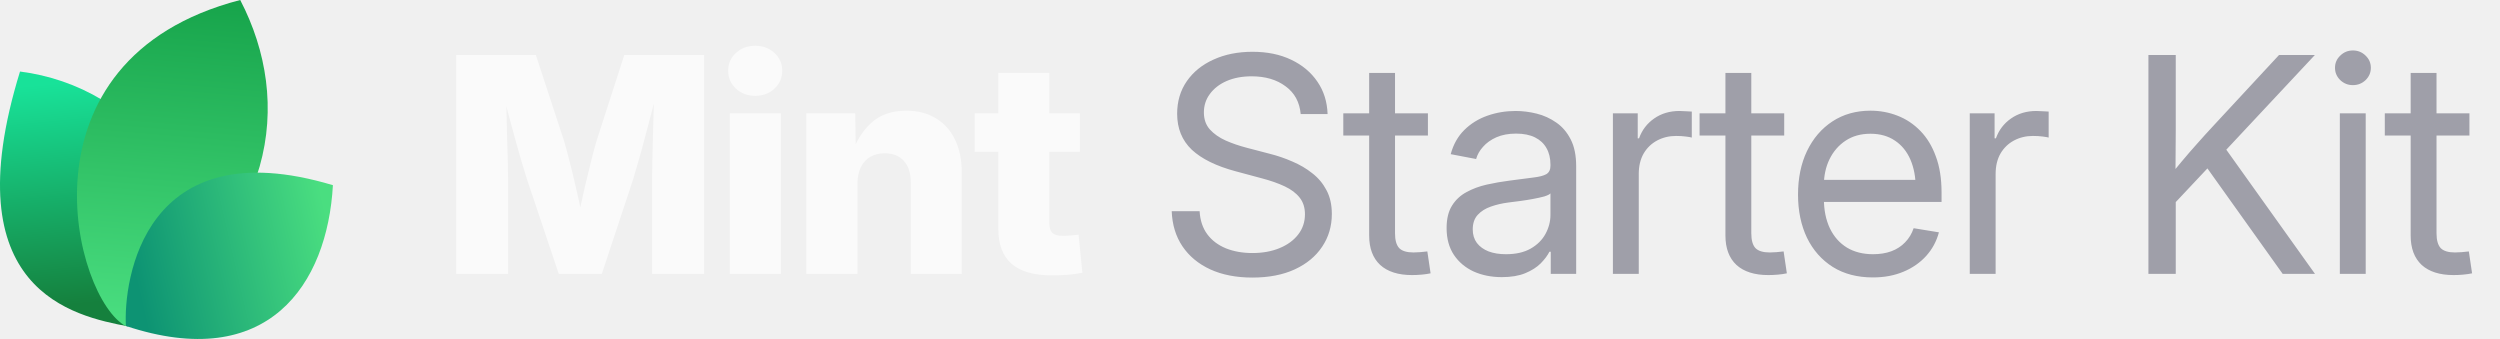
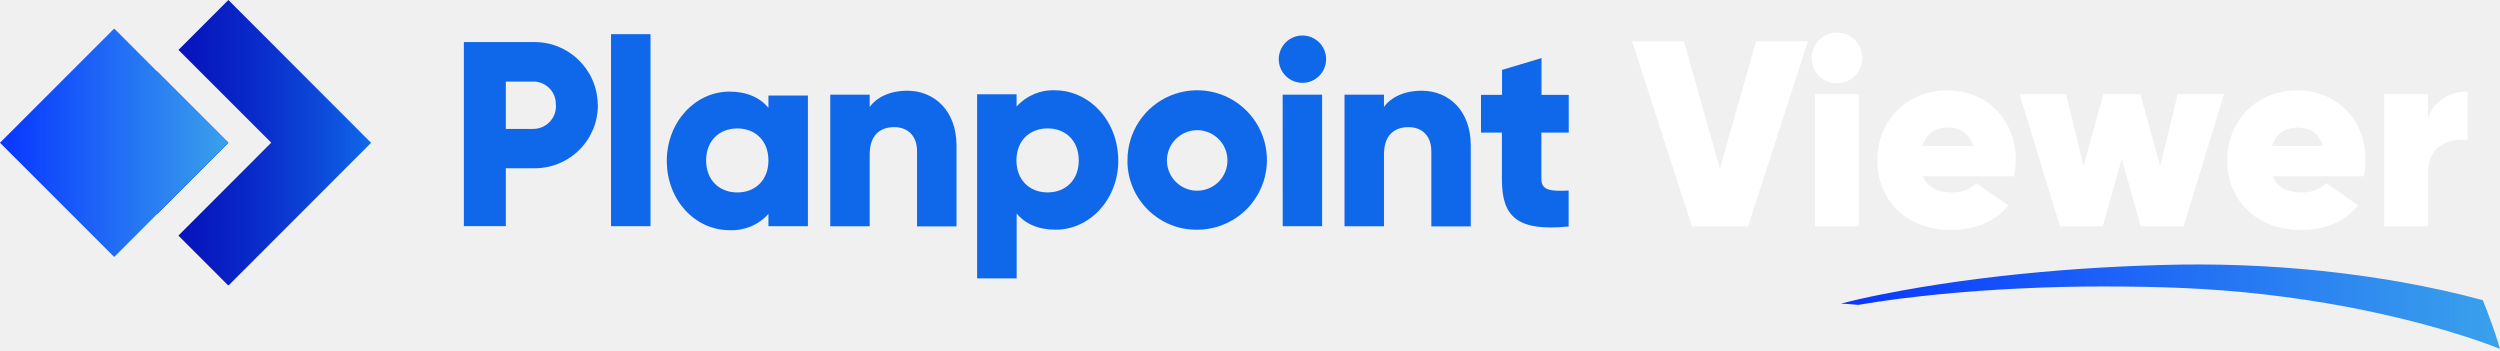
- <svg xmlns="http://www.w3.org/2000/svg" width="177" height="24" viewBox="0 0 177 24" fill="none">
-   <path d="M9.061 23.108C5.268 22.377 -3.391 20.627 1.417 5.064C9.634 6.099 16.973 14.064 9.061 23.108Z" fill="url(#paint0_linear_17557_2145)" />
-   <path d="M8.919 23.094C5.276 21.222 0.784 4.209 17.007 0C20.757 7.193 19.621 16.545 8.919 23.094Z" fill="url(#paint1_linear_17557_2145)" />
-   <path d="M8.914 23.079C8.735 19.882 10.159 9.085 23.57 13.111C23.181 20.123 18.984 26.418 8.914 23.079Z" fill="url(#paint2_linear_17557_2145)" />
-   <path d="M32.301 19.392V3.894H37.938L39.925 9.948C40.036 10.315 40.164 10.787 40.31 11.362C40.462 11.938 40.611 12.552 40.757 13.204C40.91 13.855 41.048 14.483 41.173 15.086C41.305 15.682 41.412 16.192 41.495 16.615H40.695C40.771 16.192 40.871 15.682 40.996 15.086C41.128 14.49 41.267 13.866 41.412 13.214C41.565 12.562 41.714 11.948 41.86 11.373C42.005 10.79 42.133 10.315 42.244 9.948L44.2 3.894H49.848V19.392H46.166V12.704C46.166 12.357 46.173 11.917 46.187 11.383C46.2 10.849 46.214 10.27 46.228 9.646C46.249 9.022 46.266 8.391 46.28 7.753C46.301 7.115 46.311 6.519 46.311 5.964H46.623C46.485 6.561 46.332 7.181 46.166 7.826C45.999 8.471 45.833 9.102 45.666 9.719C45.507 10.336 45.351 10.901 45.198 11.414C45.053 11.928 44.928 12.357 44.824 12.704L42.608 19.392H39.561L37.314 12.704C37.203 12.357 37.072 11.928 36.919 11.414C36.773 10.901 36.614 10.34 36.441 9.729C36.274 9.112 36.104 8.481 35.931 7.836C35.764 7.192 35.608 6.567 35.463 5.964H35.827C35.834 6.512 35.844 7.105 35.858 7.743C35.872 8.374 35.886 9.005 35.9 9.636C35.92 10.26 35.938 10.839 35.952 11.373C35.965 11.907 35.972 12.351 35.972 12.704V19.392H32.301ZM51.668 19.392V8.024H55.288V19.392H51.668ZM53.468 6.786C52.927 6.786 52.473 6.616 52.105 6.276C51.738 5.93 51.554 5.507 51.554 5.007C51.554 4.508 51.738 4.088 52.105 3.749C52.473 3.409 52.927 3.239 53.468 3.239C54.009 3.239 54.463 3.409 54.83 3.749C55.198 4.082 55.382 4.501 55.382 5.007C55.382 5.507 55.198 5.93 54.83 6.276C54.463 6.616 54.009 6.786 53.468 6.786ZM60.708 13.027V19.392H57.088V8.024H60.551L60.593 10.967H60.281C60.593 10.024 61.061 9.268 61.685 8.7C62.309 8.124 63.138 7.836 64.171 7.836C64.975 7.836 65.672 8.017 66.262 8.377C66.851 8.731 67.302 9.234 67.614 9.885C67.933 10.537 68.092 11.307 68.092 12.194V19.392H64.483V12.912C64.483 12.26 64.32 11.754 63.994 11.394C63.675 11.033 63.221 10.853 62.632 10.853C62.25 10.853 61.914 10.936 61.623 11.102C61.332 11.269 61.106 11.515 60.947 11.841C60.787 12.16 60.708 12.555 60.708 13.027ZM76.456 8.024V10.749H69.008V8.024H76.456ZM70.683 5.163H74.292V15.783C74.292 16.102 74.361 16.334 74.5 16.48C74.646 16.625 74.899 16.698 75.259 16.698C75.405 16.698 75.596 16.688 75.831 16.667C76.074 16.646 76.251 16.629 76.362 16.615L76.632 19.309C76.313 19.378 75.963 19.427 75.582 19.455C75.207 19.482 74.836 19.496 74.469 19.496C73.2 19.496 72.25 19.222 71.619 18.674C70.995 18.127 70.683 17.308 70.683 16.22V5.163Z" fill="#FAFAFA" />
-   <path d="M88.667 19.652C87.523 19.652 86.528 19.458 85.682 19.07C84.843 18.681 84.188 18.137 83.716 17.437C83.245 16.736 82.992 15.908 82.957 14.951H84.933C84.968 15.596 85.148 16.14 85.474 16.584C85.8 17.021 86.24 17.354 86.795 17.582C87.35 17.804 87.974 17.915 88.667 17.915C89.388 17.915 90.026 17.801 90.581 17.572C91.143 17.343 91.583 17.024 91.902 16.615C92.228 16.199 92.391 15.717 92.391 15.169C92.391 14.698 92.266 14.306 92.017 13.994C91.767 13.675 91.413 13.408 90.956 13.193C90.498 12.978 89.954 12.787 89.323 12.621L87.502 12.132C86.123 11.765 85.082 11.255 84.382 10.603C83.689 9.944 83.342 9.095 83.342 8.055C83.342 7.174 83.571 6.404 84.028 5.746C84.486 5.087 85.117 4.577 85.921 4.217C86.726 3.849 87.645 3.666 88.678 3.666C89.718 3.666 90.63 3.853 91.413 4.227C92.204 4.602 92.824 5.122 93.275 5.787C93.726 6.446 93.965 7.209 93.993 8.076H92.089C92.013 7.23 91.656 6.574 91.018 6.11C90.387 5.638 89.586 5.403 88.615 5.403C87.95 5.403 87.36 5.513 86.847 5.735C86.341 5.957 85.946 6.262 85.661 6.651C85.377 7.032 85.235 7.469 85.235 7.961C85.235 8.447 85.377 8.849 85.661 9.168C85.946 9.48 86.317 9.74 86.774 9.948C87.232 10.149 87.724 10.319 88.251 10.457L89.884 10.884C90.439 11.023 90.977 11.206 91.496 11.435C92.023 11.657 92.495 11.934 92.911 12.267C93.334 12.593 93.67 12.995 93.92 13.474C94.17 13.945 94.294 14.504 94.294 15.149C94.294 16.015 94.066 16.788 93.608 17.468C93.157 18.148 92.512 18.681 91.673 19.07C90.834 19.458 89.832 19.652 88.667 19.652ZM101.097 8.024V9.594H95.106V8.024H101.097ZM96.937 5.163H98.767V16.521C98.767 17 98.865 17.347 99.059 17.562C99.26 17.77 99.6 17.874 100.078 17.874C100.21 17.874 100.366 17.867 100.546 17.853C100.733 17.832 100.903 17.815 101.056 17.801L101.285 19.351C101.097 19.392 100.886 19.423 100.65 19.444C100.414 19.465 100.189 19.475 99.974 19.475C98.996 19.475 98.244 19.236 97.717 18.758C97.197 18.272 96.937 17.579 96.937 16.677V5.163ZM106.33 19.621C105.595 19.621 104.932 19.489 104.343 19.226C103.754 18.955 103.285 18.564 102.939 18.05C102.592 17.53 102.419 16.896 102.419 16.147C102.419 15.495 102.547 14.965 102.804 14.556C103.06 14.146 103.403 13.828 103.833 13.599C104.263 13.363 104.742 13.186 105.269 13.068C105.796 12.95 106.333 12.857 106.881 12.787C107.574 12.69 108.132 12.617 108.555 12.569C108.978 12.52 109.287 12.441 109.481 12.33C109.675 12.212 109.772 12.014 109.772 11.737V11.654C109.772 11.203 109.679 10.815 109.492 10.489C109.311 10.163 109.041 9.91 108.68 9.729C108.32 9.549 107.872 9.459 107.338 9.459C106.805 9.459 106.34 9.546 105.945 9.719C105.556 9.892 105.241 10.118 104.998 10.395C104.755 10.665 104.593 10.953 104.509 11.258L102.71 10.915C102.897 10.222 103.22 9.65 103.677 9.199C104.135 8.748 104.679 8.412 105.31 8.19C105.941 7.968 106.607 7.857 107.307 7.857C107.8 7.857 108.295 7.92 108.795 8.044C109.301 8.169 109.765 8.381 110.188 8.679C110.611 8.97 110.951 9.369 111.208 9.875C111.464 10.374 111.593 11.005 111.593 11.768V19.392H109.793V17.822H109.7C109.568 18.085 109.363 18.359 109.086 18.643C108.809 18.921 108.444 19.153 107.994 19.34C107.543 19.527 106.988 19.621 106.33 19.621ZM106.621 17.998C107.321 17.998 107.904 17.867 108.368 17.603C108.84 17.333 109.19 16.986 109.419 16.563C109.654 16.133 109.772 15.682 109.772 15.211V13.692C109.703 13.769 109.554 13.841 109.325 13.911C109.096 13.973 108.829 14.032 108.524 14.088C108.226 14.143 107.921 14.192 107.609 14.233C107.304 14.275 107.033 14.309 106.798 14.337C106.354 14.393 105.938 14.49 105.549 14.628C105.168 14.76 104.86 14.954 104.624 15.211C104.388 15.467 104.27 15.811 104.27 16.241C104.27 16.615 104.367 16.934 104.561 17.198C104.762 17.461 105.04 17.662 105.393 17.801C105.747 17.933 106.156 17.998 106.621 17.998ZM114.193 19.392V8.024H115.951V9.792H116.045C116.253 9.209 116.61 8.741 117.116 8.388C117.622 8.034 118.219 7.857 118.905 7.857C119.058 7.857 119.217 7.864 119.384 7.878C119.55 7.885 119.682 7.892 119.779 7.899V9.74C119.716 9.719 119.578 9.695 119.363 9.667C119.155 9.639 118.922 9.625 118.666 9.625C118.174 9.625 117.726 9.733 117.324 9.948C116.922 10.163 116.603 10.471 116.367 10.874C116.138 11.276 116.024 11.758 116.024 12.319V19.392H114.193ZM126.322 8.024V9.594H120.33V8.024H126.322ZM122.161 5.163H123.992V16.521C123.992 17 124.089 17.347 124.283 17.562C124.484 17.77 124.824 17.874 125.302 17.874C125.434 17.874 125.59 17.867 125.77 17.853C125.958 17.832 126.127 17.815 126.28 17.801L126.509 19.351C126.322 19.392 126.11 19.423 125.874 19.444C125.639 19.465 125.413 19.475 125.198 19.475C124.221 19.475 123.468 19.236 122.941 18.758C122.421 18.272 122.161 17.579 122.161 16.677V5.163ZM132.604 19.642C131.502 19.642 130.555 19.396 129.765 18.903C128.974 18.404 128.364 17.714 127.934 16.834C127.511 15.946 127.3 14.927 127.3 13.775C127.3 12.611 127.511 11.584 127.934 10.697C128.364 9.802 128.964 9.102 129.734 8.596C130.51 8.089 131.408 7.836 132.428 7.836C133.1 7.836 133.738 7.954 134.341 8.19C134.952 8.426 135.489 8.783 135.954 9.261C136.425 9.74 136.793 10.343 137.056 11.071C137.327 11.792 137.462 12.645 137.462 13.63V14.296H128.433V12.735H136.463L135.631 13.297C135.631 12.541 135.506 11.876 135.257 11.3C135.007 10.725 134.643 10.277 134.165 9.958C133.686 9.632 133.107 9.469 132.428 9.469C131.748 9.469 131.162 9.632 130.67 9.958C130.177 10.284 129.796 10.725 129.526 11.279C129.262 11.827 129.13 12.441 129.13 13.12V14.046C129.13 14.864 129.273 15.572 129.557 16.168C129.841 16.757 130.243 17.211 130.763 17.53C131.283 17.842 131.901 17.998 132.615 17.998C133.093 17.998 133.523 17.929 133.905 17.79C134.293 17.645 134.619 17.433 134.882 17.156C135.153 16.879 135.354 16.546 135.486 16.157L137.275 16.449C137.108 17.08 136.81 17.634 136.38 18.113C135.95 18.591 135.413 18.966 134.768 19.236C134.123 19.507 133.402 19.642 132.604 19.642ZM139.459 19.392V8.024H141.217V9.792H141.311C141.519 9.209 141.876 8.741 142.382 8.388C142.888 8.034 143.485 7.857 144.171 7.857C144.324 7.857 144.483 7.864 144.649 7.878C144.816 7.885 144.948 7.892 145.045 7.899V9.74C144.982 9.719 144.844 9.695 144.629 9.667C144.421 9.639 144.188 9.625 143.932 9.625C143.439 9.625 142.992 9.733 142.59 9.948C142.188 10.163 141.869 10.471 141.633 10.874C141.404 11.276 141.29 11.758 141.29 12.319V19.392H139.459ZM153.429 14.961V12.715C153.783 12.257 154.136 11.82 154.49 11.404C154.844 10.981 155.204 10.565 155.572 10.156C155.939 9.74 156.314 9.327 156.695 8.918L161.355 3.894H163.893L157.277 10.967H157.184L153.429 14.961ZM152.108 19.392V3.894H154.043V9.241L154.022 12.559L154.043 13.505V19.392H152.108ZM161.615 19.392L155.967 11.477L157.173 9.969L163.903 19.392H161.615ZM165.661 19.392V8.024H167.492V19.392H165.661ZM166.587 6.027C166.24 6.027 165.942 5.909 165.692 5.673C165.443 5.43 165.318 5.139 165.318 4.799C165.318 4.459 165.443 4.172 165.692 3.936C165.942 3.693 166.24 3.572 166.587 3.572C166.934 3.572 167.232 3.693 167.482 3.936C167.731 4.172 167.856 4.459 167.856 4.799C167.856 5.139 167.731 5.43 167.482 5.673C167.232 5.909 166.934 6.027 166.587 6.027ZM174.836 8.024V9.594H168.844V8.024H174.836ZM170.675 5.163H172.506V16.521C172.506 17 172.603 17.347 172.797 17.562C172.998 17.77 173.338 17.874 173.816 17.874C173.948 17.874 174.104 17.867 174.284 17.853C174.472 17.832 174.641 17.815 174.794 17.801L175.023 19.351C174.836 19.392 174.624 19.423 174.388 19.444C174.153 19.465 173.927 19.475 173.712 19.475C172.735 19.475 171.982 19.236 171.455 18.758C170.935 18.272 170.675 17.579 170.675 16.677V5.163Z" fill="#9F9FA9" />
+ <svg xmlns="http://www.w3.org/2000/svg" xmlns:xlink="http://www.w3.org/1999/xlink" width="1284px" height="180px" viewBox="0 0 1284 180" version="1.1">
  <defs>
-     <linearGradient id="paint0_linear_17557_2145" x1="3.776" y1="5.916" x2="5.232" y2="21.559" gradientUnits="userSpaceOnUse">
-       <stop stop-color="#18E299" />
-       <stop offset="1" stop-color="#15803D" />
+     <linearGradient x1="-0.003%" y1="50.059%" x2="99.985%" y2="50.059%" id="linearGradient-1">
+       <stop stop-color="#0836FF" offset="0%" />
+       <stop stop-color="#3AA2EB" offset="100%" />
    </linearGradient>
-     <linearGradient id="paint1_linear_17557_2145" x1="12.171" y1="-0.718" x2="10.19" y2="22.983" gradientUnits="userSpaceOnUse">
-       <stop stop-color="#16A34A" />
-       <stop offset="1" stop-color="#4ADE80" />
+     <path d="M30.66,42.64 L0,73.32 L30.66,104 L36.66,110 L73.32,73.34 L36.64,36.66 L30.66,42.64 Z M51.66,21.64 L47.66,25.64 L95.31,73.28 L47.63,121 L51.63,125 L73.3,146.68 L146.59,73.36 L73.3,0 L51.66,21.64 Z" id="path-2" />
+     <linearGradient x1="-0.121%" y1="50.533%" x2="99.879%" y2="50.533%" id="linearGradient-4">
+       <stop stop-color="#0507B6" offset="0%" />
+       <stop stop-color="#050BB8" offset="20%" />
+       <stop stop-color="#0718BF" offset="40%" />
+       <stop stop-color="#092CCA" offset="61%" />
+       <stop stop-color="#0C49D9" offset="82%" />
+       <stop stop-color="#0F68EA" offset="100%" />
    </linearGradient>
-     <linearGradient id="paint2_linear_17557_2145" x1="23.133" y1="15.353" x2="9.338" y2="18.52" gradientUnits="userSpaceOnUse">
-       <stop stop-color="#4ADE80" />
-       <stop offset="1" stop-color="#0D9373" />
+     <polygon id="path-5" points="41.32 17.34 24.54 34.12 0 58.66 24.54 83.2 41.32 99.98 58.65 117.31 117.28 58.66 58.65 3.55271368e-15" />
+     <linearGradient x1="0.533%" y1="48.16%" x2="100.533%" y2="48.16%" id="linearGradient-7">
+       <stop stop-color="#0836FF" offset="0%" />
+       <stop stop-color="#3AA2EB" offset="100%" />
    </linearGradient>
  </defs>
+   <g id="Page-1" stroke="none" stroke-width="1" fill="none" fill-rule="evenodd">
+     <g id="Viewer_Swoosh2023">
+       <path d="M1283.52,177.69 C1283.38,177.17 1283.23,176.69 1283.08,176.13 C1282.76,175.13 1282.43,174.04 1282.08,172.99 C1281.4,170.9 1280.68,168.8 1279.94,166.71 C1278.44,162.523 1276.853,158.343 1275.18,154.17 C1261.57,150.48 1247.9,147.51 1234.18,145.04 C1220.46,142.57 1206.63,140.64 1192.8,139.18 C1165.17,136.289 1137.377,135.266 1109.61,136.12 C1082.02,136.9 1054.47,138.75 1027.07,141.87 C1013.37,143.44 999.71,145.32 986.12,147.59 C979.32,148.73 972.54,149.977 965.78,151.33 C962.387,151.997 959.01,152.713 955.65,153.48 C952.27,154.25 948.94,155.02 945.53,155.93 C948.53,156.07 951.44,156.32 954.37,156.58 C968.22,154.22 982.15,152.5 996.1,151.13 C1010.05,149.76 1024.04,148.8 1038.03,148.13 C1052.02,147.46 1066.03,147.13 1080.03,147.13 C1087.03,147.13 1094.03,147.19 1101.03,147.31 C1108.03,147.45 1115.03,147.63 1121.96,147.95 C1149.727,149.193 1177.375,152.371 1204.7,157.46 C1218.32,160.02 1231.8,163.08 1245.14,166.64 C1251.807,168.433 1258.403,170.367 1264.93,172.44 C1268.19,173.44 1271.44,174.56 1274.64,175.69 C1276.24,176.26 1277.83,176.83 1279.41,177.42 L1281.74,178.31 L1282.88,178.76 L1283.43,178.99 L1283.9,179.18 C1283.9,179.06 1283.9,178.94 1283.9,178.82 L1283.81,178.43 L1283.52,177.69 Z" id="Path" fill="url(#linearGradient-1)" fill-rule="nonzero" />
+       <path d="M307.08,54 C307.08,62.601 303.663,70.85 297.581,76.931 C291.5,83.013 283.251,86.43 274.65,86.43 L259.79,86.43 L259.79,116.15 L238.24,116.15 L238.24,21.61 L274,21.61 C291.903,21.315 306.666,35.568 307,53.47 L307.08,54 Z M285.46,54 C285.789,47.653 280.916,42.239 274.57,41.9 L259.79,41.9 L259.79,66.21 L274,66.21 C277.1,66.176 280.058,64.911 282.225,62.694 C284.391,60.477 285.587,57.49 285.55,54.39 L285.55,54 L285.46,54 Z" id="Shape" fill="#0F68EA" fill-rule="nonzero" />
+       <rect id="Rectangle" fill="#0F68EA" fill-rule="nonzero" x="313.83" y="17.55" width="20.27" height="98.62" />
+       <path d="M414.94,48.63 L414.94,116.18 L394.67,116.18 L394.67,109.87 C389.596,115.515 382.251,118.577 374.67,118.21 C356.88,118.21 342.47,102.67 342.47,82.63 C342.47,62.59 357.11,47.05 374.67,47.05 C383.67,47.05 390.43,50.2 394.67,55.38 L394.67,49.08 L414.94,49.08 L414.94,48.63 Z M394.67,82.4 C394.67,72.27 387.91,65.97 378.67,65.97 C369.43,65.97 362.67,72.27 362.67,82.4 C362.67,92.53 369.43,98.84 378.67,98.84 C387.91,98.84 394.67,92.54 394.67,82.4" id="Shape" fill="#0F68EA" fill-rule="nonzero" />
+       <path d="M491.27,74.86 L491.27,116.29 L471,116.29 L471,77.68 C471,69.34 465.82,65.29 459.29,65.29 C451.86,65.29 446.68,69.57 446.68,79.29 L446.68,116.22 L426.42,116.22 L426.42,48.63 L446.68,48.63 L446.68,54.93 C450.29,49.93 457.04,46.6 466.05,46.6 C479.56,46.6 491.27,56.51 491.27,74.86" id="Path" fill="#0F68EA" fill-rule="nonzero" />
+       <path d="M574.36,82.4 C574.36,102.4 559.72,117.98 542.16,117.98 C533.16,117.98 526.39,114.83 522.16,109.65 L522.16,143 L501.85,143 L501.85,48.4 L522.12,48.4 L522.12,54.71 C527.196,49.069 534.54,46.01 542.12,46.38 C559.68,46.6 574.32,62.14 574.32,82.38 M554.05,82.38 C554.05,72.25 547.29,65.95 538.05,65.95 C528.81,65.95 522.05,72.25 522.05,82.38 C522.05,92.51 528.8,98.82 538.05,98.82 C547.3,98.82 554.05,92.52 554.05,82.38" id="Shape" fill="#0F68EA" fill-rule="nonzero" />
+       <path d="M579.08,82.4 C578.987,67.913 587.632,54.797 600.983,49.171 C614.333,43.545 629.758,46.517 640.062,56.701 C650.366,66.885 653.519,82.274 648.05,95.689 C642.581,109.104 629.567,117.903 615.08,117.98 L614.86,117.98 C595.311,118.191 579.286,102.528 579.05,82.98 L579.05,82.98 L579.08,82.4 Z M630.42,82.4 C630.42,76.114 626.633,70.447 620.825,68.042 C615.016,65.637 608.332,66.969 603.888,71.415 C599.444,75.862 598.117,82.547 600.526,88.354 C602.934,94.16 608.604,97.944 614.89,97.94 C619.011,97.94 622.962,96.302 625.875,93.388 C628.788,90.473 630.423,86.521 630.42,82.4" id="Shape" fill="#0F68EA" fill-rule="nonzero" />
+       <path d="M656.77,30.39 C656.77,23.674 662.214,18.23 668.93,18.23 C675.646,18.23 681.09,23.674 681.09,30.39 C681.09,37.106 675.646,42.55 668.93,42.55 C665.704,42.553 662.61,41.272 660.329,38.991 C658.048,36.71 656.767,33.616 656.77,30.39 M658.77,48.63 L679.03,48.63 L679.03,116.18 L658.8,116.18 L658.77,48.63 Z" id="Shape" fill="#0F68EA" fill-rule="nonzero" />
+       <path d="M755.39,74.86 L755.39,116.29 L735.13,116.29 L735.13,77.68 C735.13,69.34 729.95,65.29 723.42,65.29 C715.99,65.29 710.81,69.57 710.81,79.29 L710.81,116.22 L690.54,116.22 L690.54,48.63 L710.81,48.63 L710.81,54.93 C714.41,49.93 721.17,46.6 730.17,46.6 C743.91,46.6 755.39,56.51 755.39,74.86" id="Path" fill="#0F68EA" fill-rule="nonzero" />
+       <path d="M791.65,68.11 L791.65,92 C791.65,97.86 796.65,98.31 805.65,97.86 L805.65,116.32 C779,119 771.38,111.11 771.38,92.2 L771.38,68.11 L760.64,68.11 L760.64,48.74 L771.45,48.74 L771.45,35.91 L791.71,29.83 L791.71,48.74 L805.71,48.74 L805.71,68.11 L791.65,68.11 Z" id="Path" fill="#0F68EA" fill-rule="nonzero" />
+       <g id="Clipped" transform="translate(44, 0)">
+         <mask id="mask-3" fill="white">
+           <use xlink:href="#path-2" />
+         </mask>
+         <g id="Shape" />
+         <rect id="Rectangle" fill="url(#linearGradient-4)" fill-rule="nonzero" mask="url(#mask-3)" x="-0.02" y="0" width="146.61" height="146.64" />
+       </g>
+       <g id="Clipped" transform="translate(0, 14.66)">
+         <mask id="mask-6" fill="white">
+           <use xlink:href="#path-5" />
+         </mask>
+         <g id="Path" />
+         <rect id="Rectangle" fill="url(#linearGradient-7)" fill-rule="nonzero" mask="url(#mask-6)" x="0" y="0.01" width="117.28" height="117.31" />
+       </g>
+       <polygon id="Path" fill="#FFFFFF" fill-rule="nonzero" points="838.27 21.22 864.87 21.22 883.33 86.63 901.92 21.22 928.52 21.22 897.85 116.22 868.94 116.22" />
+       <path d="M930.42,29.77 C930.42,22.574 936.254,16.74 943.45,16.74 C950.646,16.74 956.48,22.574 956.48,29.77 C956.48,36.966 950.646,42.8 943.45,42.8 C936.254,42.8 930.42,36.966 930.42,29.77 L930.42,29.77 Z M932.18,48.36 L954.71,48.36 L954.71,116.21 L932.18,116.21 L932.18,48.36 Z" id="Shape" fill="#FFFFFF" fill-rule="nonzero" />
+       <path d="M1002.75,98.84 C1007.333,98.954 1011.774,97.245 1015.1,94.09 L1031.39,105.49 C1024.6,114.04 1014.29,118.11 1002.21,118.11 C978.73,118.11 964.21,102.51 964.21,82.42 C964.21,62.06 979.14,46.42 1000.31,46.42 C1020.67,46.42 1035.311,61.75 1035.311,82.11 C1035.326,84.941 1035.007,87.764 1034.36,90.52 L987.55,90.52 C990.27,97.08 996.24,98.84 1002.75,98.84 Z M1013.34,75 C1011.34,67.94 1006.01,65.5 1000.58,65.5 C994.07,65.5 989.18,68.76 987.28,75 L1013.34,75 Z" id="Shape" fill="#FFFFFF" fill-rule="nonzero" />
+       <polygon id="Path" fill="#FFFFFF" fill-rule="nonzero" points="1142.27 48.36 1121.5 116.21 1099.5 116.21 1089.73 81.74 1080 116.21 1058 116.21 1037.24 48.36 1061.12 48.36 1070.12 85.27 1080.3 48.36 1099.3 48.36 1109.48 85.27 1118.48 48.36" />
+       <path d="M1182.44,98.84 C1187.023,98.95 1191.462,97.243 1194.79,94.09 L1211.07,105.49 C1204.29,114.04 1193.97,118.11 1181.89,118.11 C1158.42,118.11 1143.89,102.51 1143.89,82.42 C1143.89,62.06 1158.81,46.42 1179.99,46.42 C1200.34,46.42 1214.99,61.75 1214.99,82.11 C1214.994,84.943 1214.659,87.767 1213.99,90.52 L1167.17,90.52 C1170,97.08 1175.92,98.84 1182.44,98.84 Z M1193,75 C1191,67.94 1185.68,65.5 1180.25,65.5 C1173.73,65.5 1168.85,68.76 1166.95,75 L1193,75 Z" id="Shape" fill="#FFFFFF" fill-rule="nonzero" />
+       <path d="M1267.39,47 L1267.39,72 C1258.39,70.64 1247.04,74.72 1247.04,88.15 L1247.04,116.24 L1224.51,116.24 L1224.51,48.36 L1247,48.36 L1247,61 C1249.75,51.75 1258.3,47 1267.39,47 Z" id="Path" fill="#FFFFFF" fill-rule="nonzero" />
+     </g>
+   </g>
</svg>
